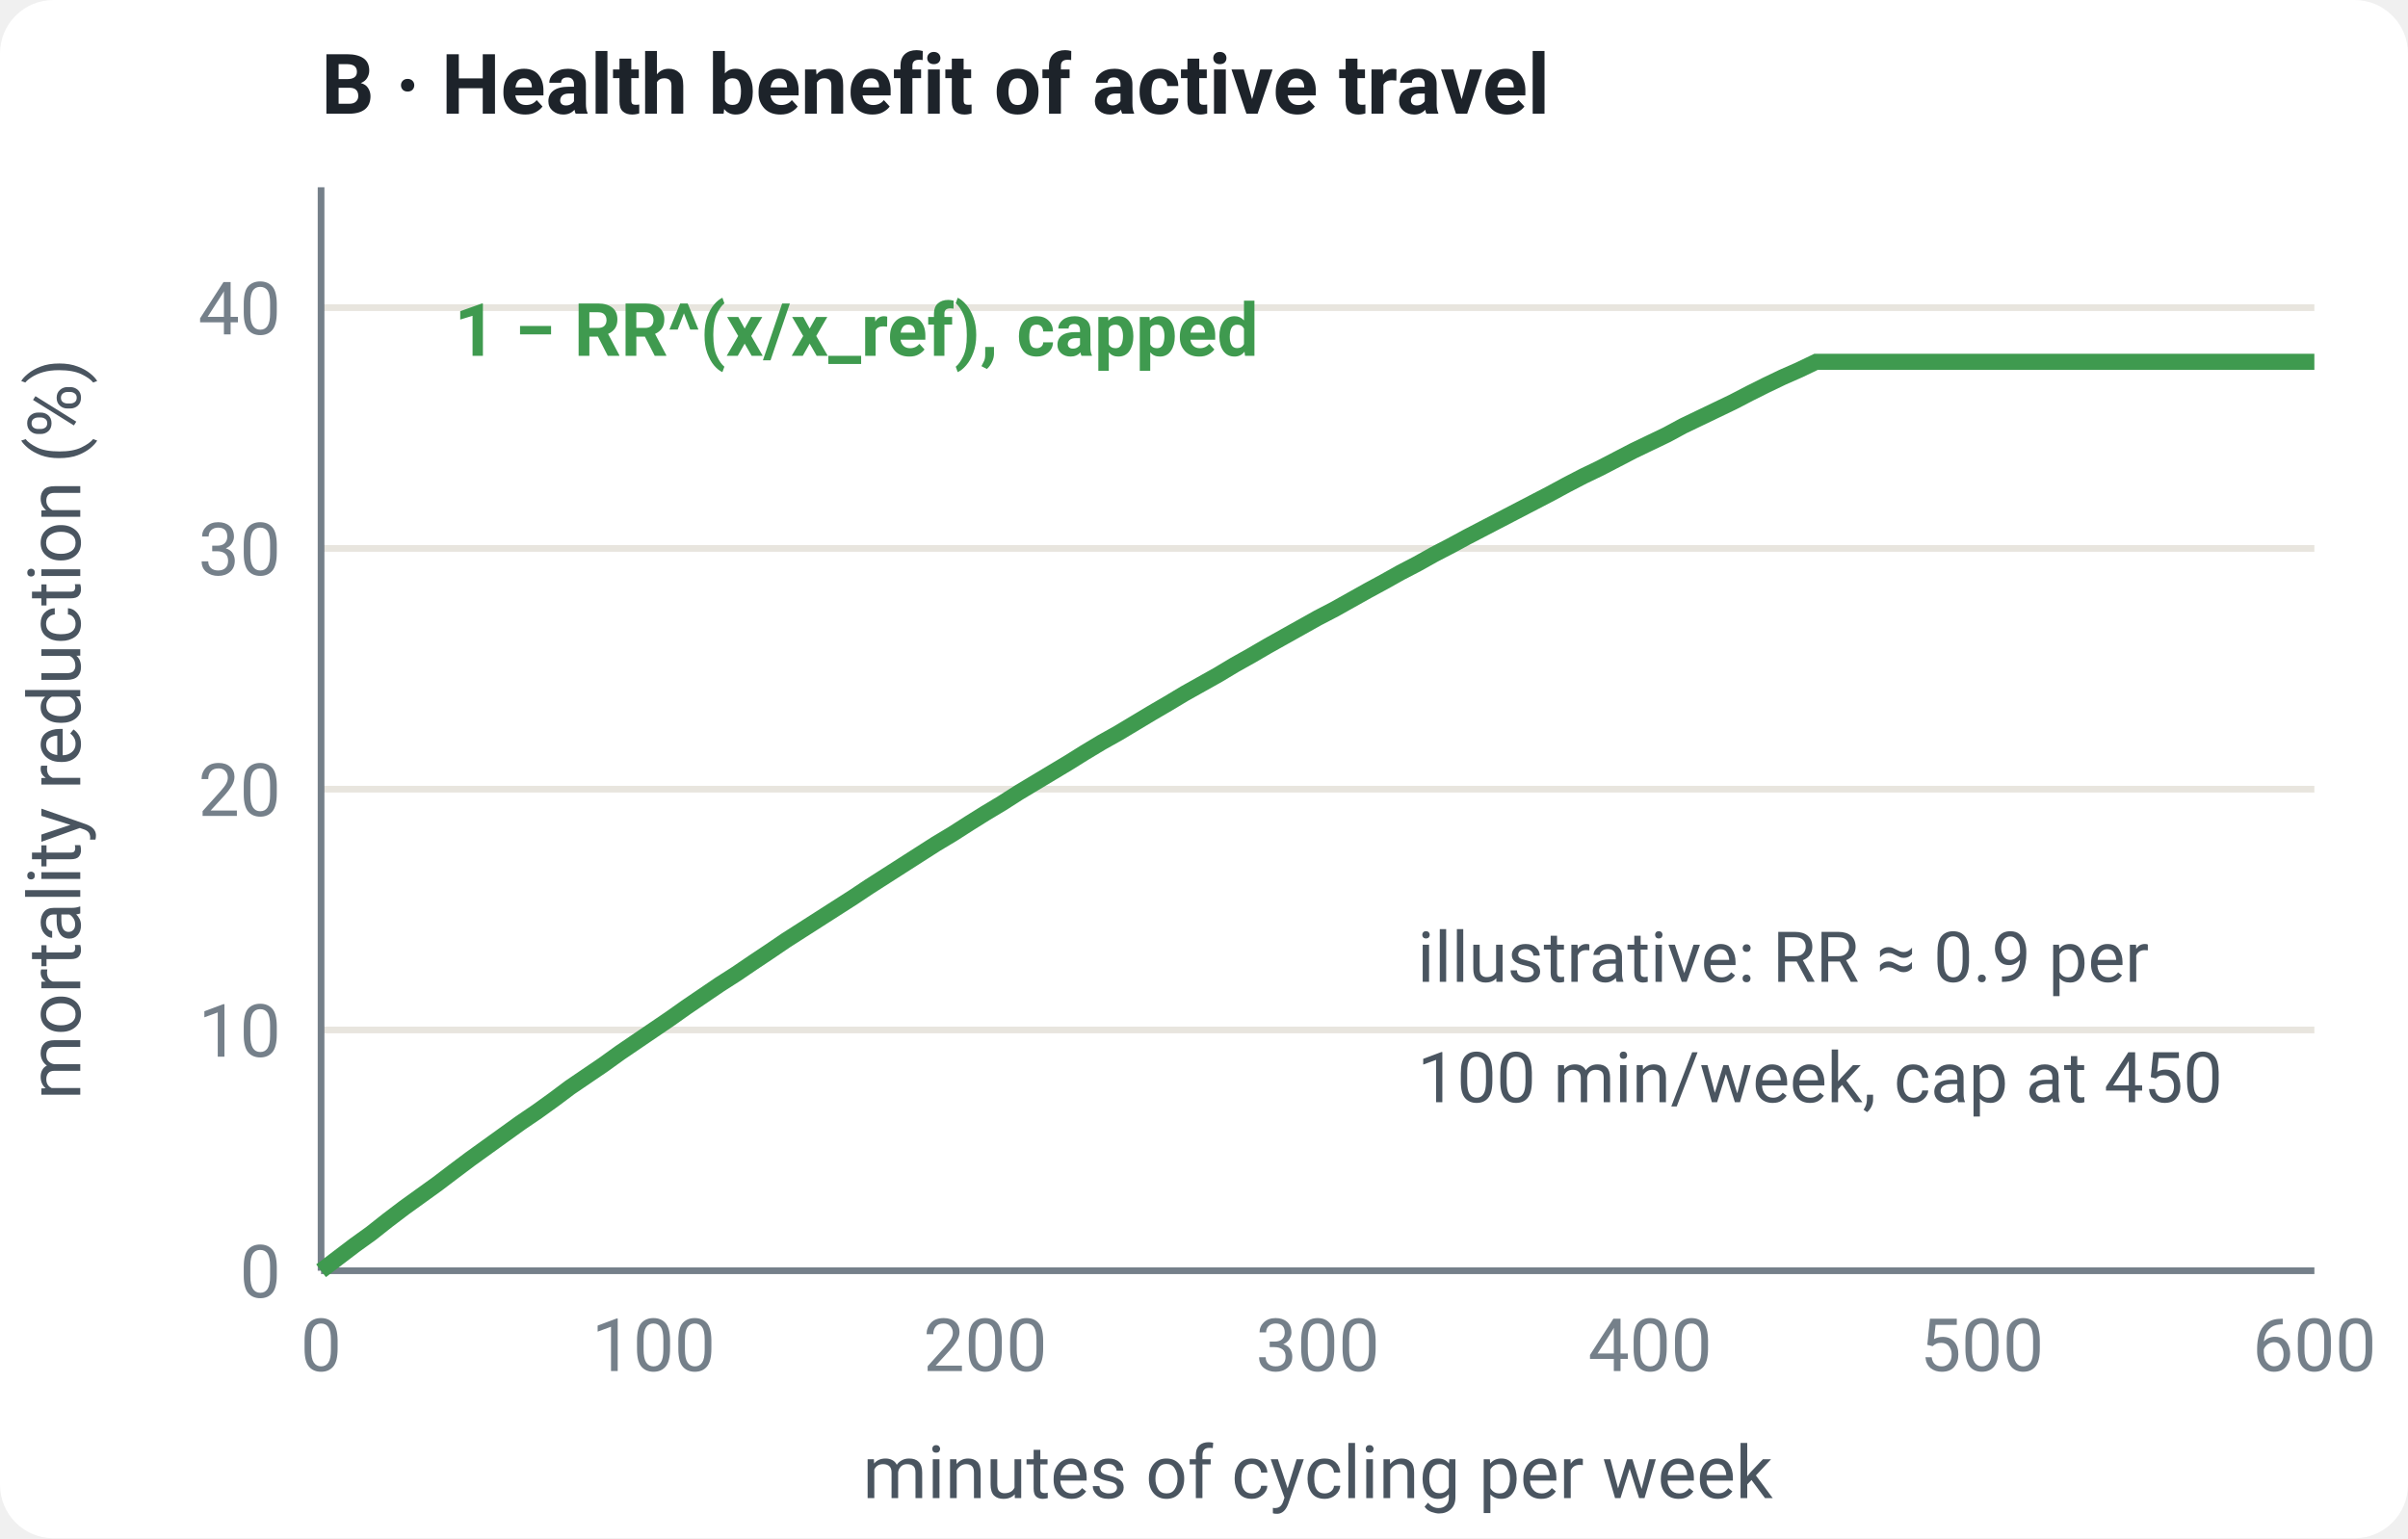
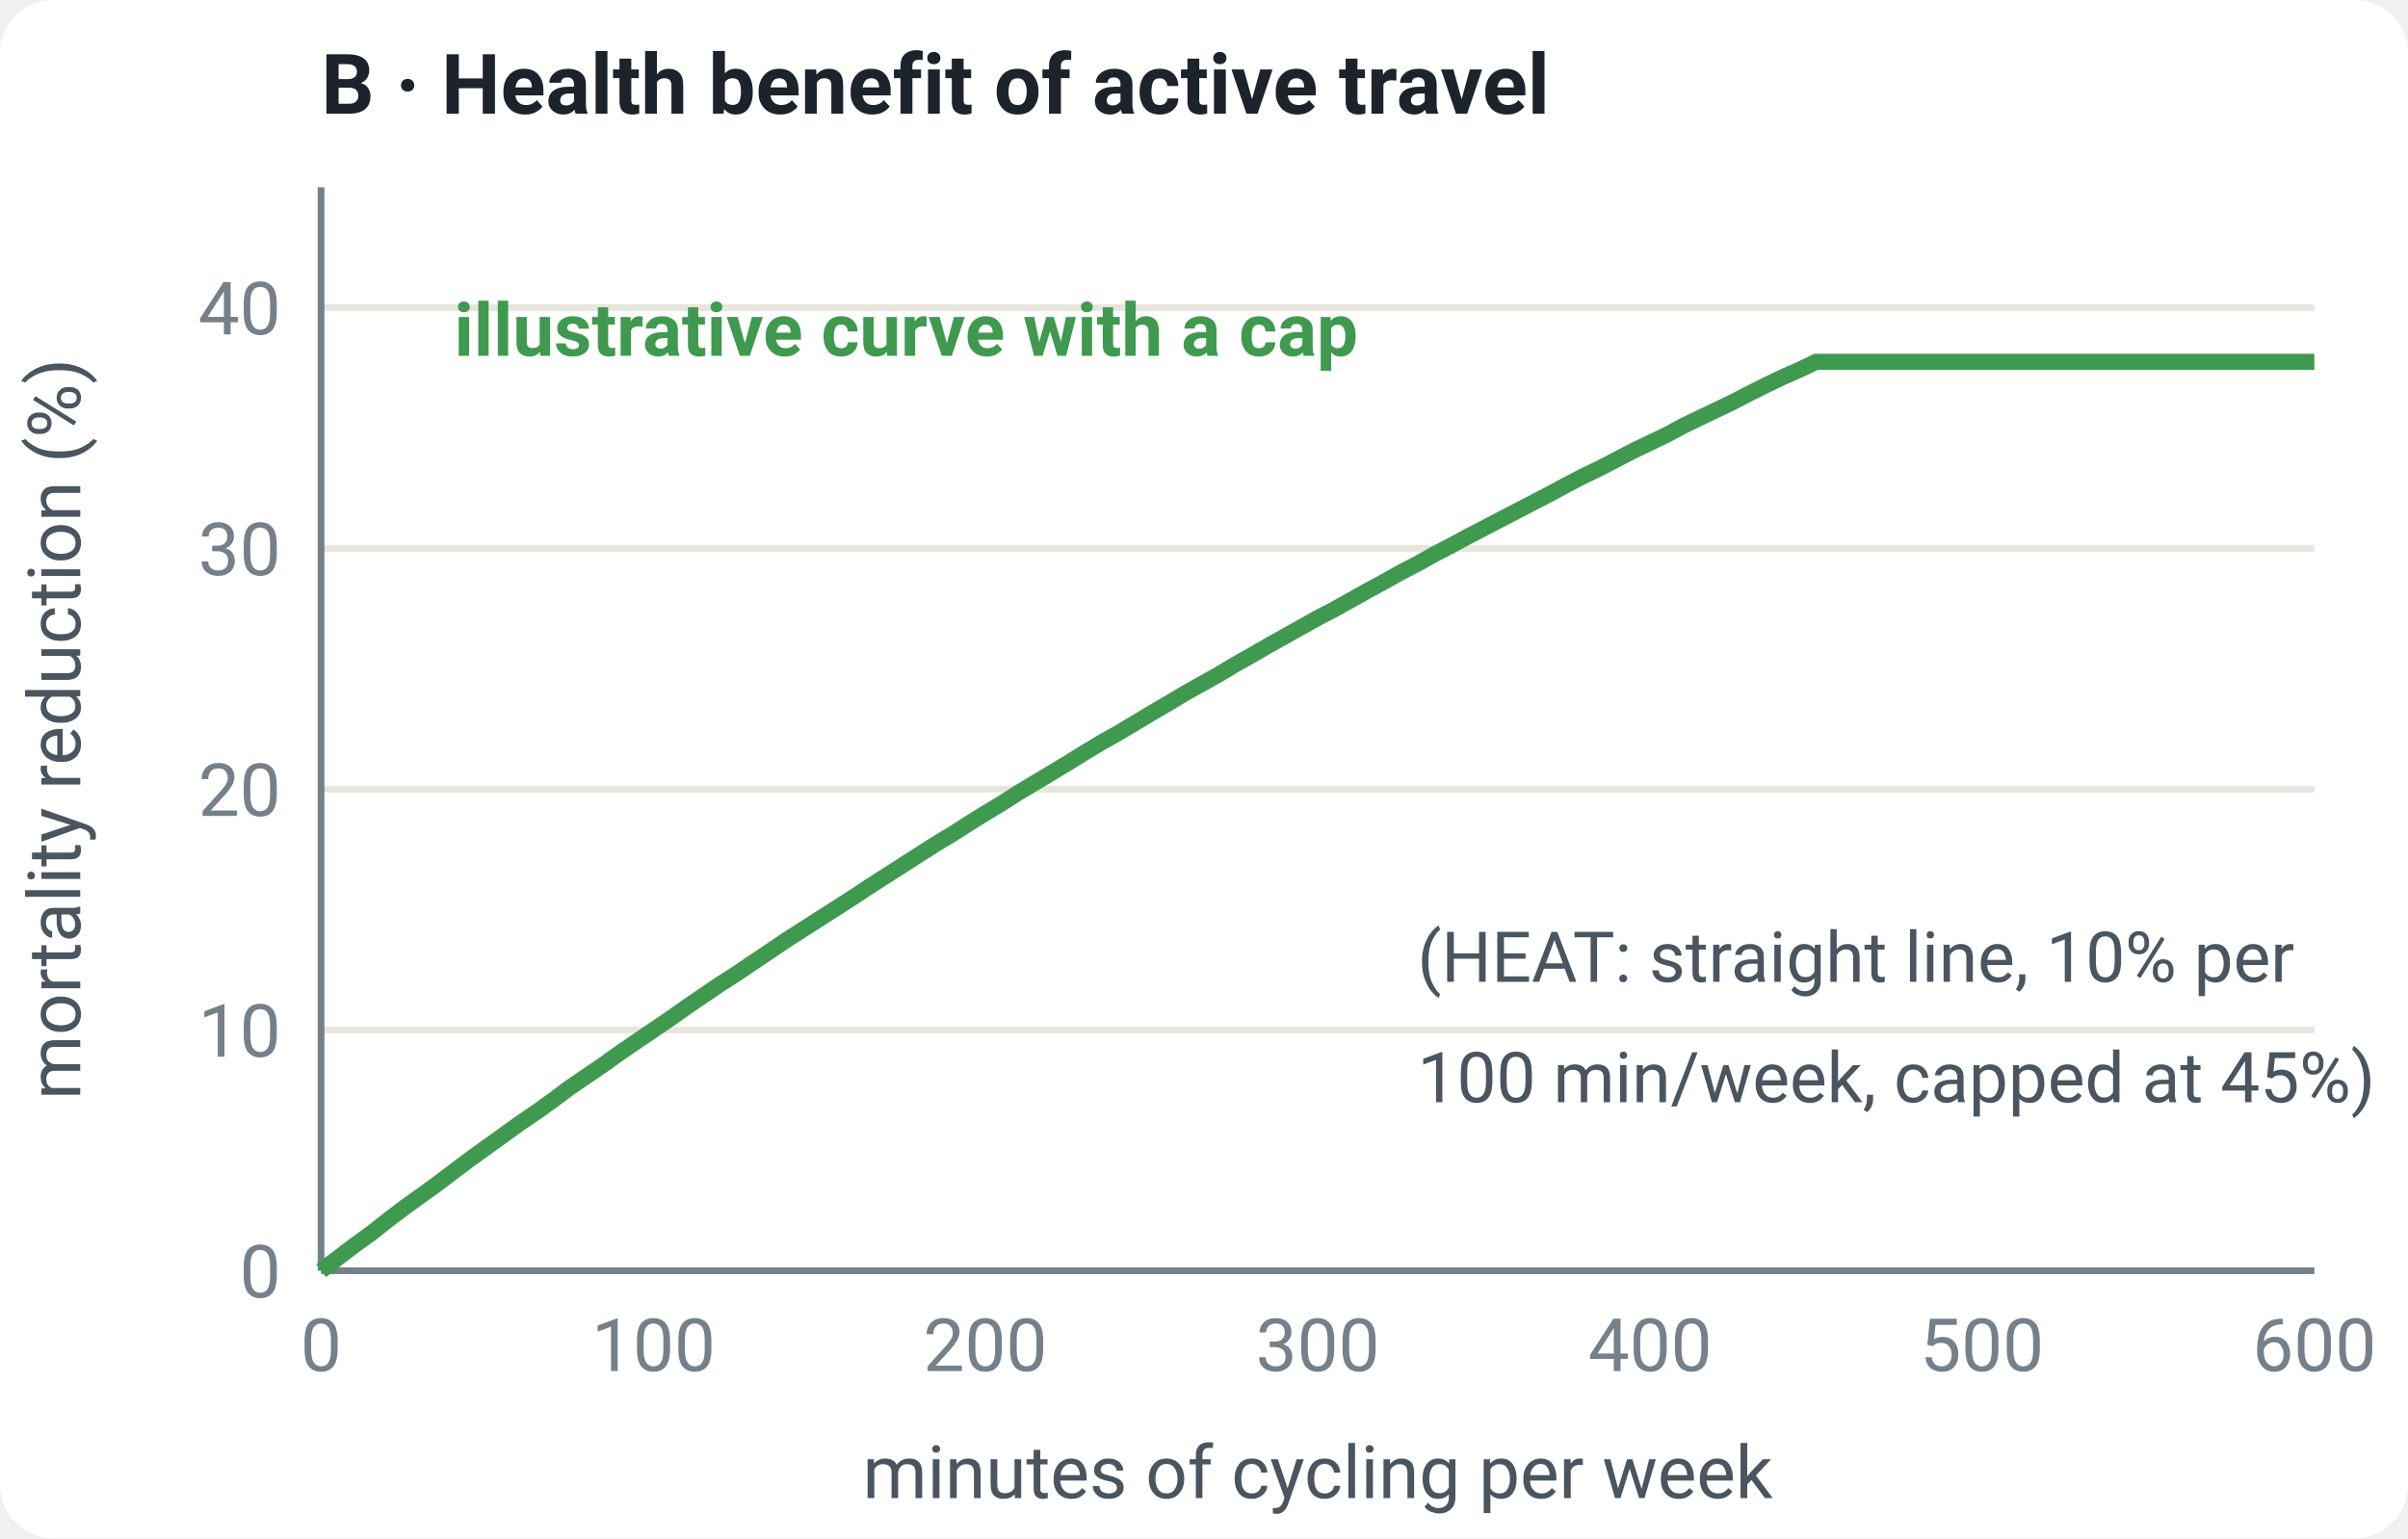
<svg xmlns="http://www.w3.org/2000/svg" viewBox="0 0 360 230" font-family="-apple-system,BlinkMacSystemFont,Segoe UI,Roboto,Arial,sans-serif" font-size="11" role="img" aria-label="B · Health benefit of active travel">
  <rect width="360" height="230" fill="#fff" rx="8" />
  <text x="48" y="17" font-size="12.5" font-weight="700" fill="#1d232a">B · Health benefit of active travel</text>
  <line x1="48" x2="346" y1="190.0" y2="190.0" stroke="#e8e5de" />
  <text x="42" y="194.0" text-anchor="end" fill="#75808a">0</text>
  <line x1="48" x2="346" y1="154.0" y2="154.0" stroke="#e8e5de" />
  <text x="42" y="158.0" text-anchor="end" fill="#75808a">10</text>
  <line x1="48" x2="346" y1="118.0" y2="118.0" stroke="#e8e5de" />
  <text x="42" y="122.0" text-anchor="end" fill="#75808a">20</text>
  <line x1="48" x2="346" y1="82.0" y2="82.0" stroke="#e8e5de" />
  <text x="42" y="86.0" text-anchor="end" fill="#75808a">30</text>
  <line x1="48" x2="346" y1="46.0" y2="46.0" stroke="#e8e5de" />
  <text x="42" y="50.0" text-anchor="end" fill="#75808a">40</text>
  <text x="48.0" y="205" text-anchor="middle" fill="#75808a">0</text>
  <text x="97.7" y="205" text-anchor="middle" fill="#75808a">100</text>
  <text x="147.3" y="205" text-anchor="middle" fill="#75808a">200</text>
  <text x="197.0" y="205" text-anchor="middle" fill="#75808a">300</text>
  <text x="246.7" y="205" text-anchor="middle" fill="#75808a">400</text>
  <text x="296.3" y="205" text-anchor="middle" fill="#75808a">500</text>
  <text x="346.0" y="205" text-anchor="middle" fill="#75808a">600</text>
  <line x1="48" x2="346" y1="190" y2="190" stroke="#75808a" />
  <line x1="48" x2="48" y1="28" y2="190" stroke="#75808a" />
  <text x="197.0" y="224" text-anchor="middle" fill="#4a5560">minutes of cycling per week</text>
  <text transform="translate(12 109.0) rotate(-90)" text-anchor="middle" fill="#4a5560">mortality reduction (%)</text>
  <path d="M48.0,190.0 L50.5,188.1 L53.0,186.2 L55.5,184.4 L57.9,182.5 L60.4,180.6 L62.9,178.8 L65.4,177.0 L67.9,175.1 L70.3,173.3 L72.8,171.5 L75.3,169.7 L77.8,167.9 L80.3,166.2 L82.8,164.4 L85.2,162.6 L87.7,160.9 L90.2,159.2 L92.7,157.4 L95.2,155.7 L97.7,154.0 L100.2,152.3 L102.6,150.6 L105.1,148.9 L107.6,147.2 L110.1,145.6 L112.6,143.9 L115.0,142.3 L117.5,140.6 L120.0,139.0 L122.5,137.4 L125.0,135.8 L127.5,134.2 L129.9,132.6 L132.4,131.0 L134.9,129.4 L137.4,127.8 L139.9,126.2 L142.4,124.7 L144.9,123.1 L147.3,121.6 L149.8,120.1 L152.3,118.5 L154.8,117.0 L157.3,115.5 L159.8,114.0 L162.2,112.5 L164.7,111.0 L167.2,109.6 L169.7,108.1 L172.2,106.6 L174.6,105.2 L177.1,103.7 L179.6,102.3 L182.1,100.9 L184.6,99.4 L187.1,98.0 L189.5,96.6 L192.0,95.2 L194.5,93.8 L197.0,92.4 L199.5,91.1 L202.0,89.7 L204.5,88.3 L206.9,87.0 L209.4,85.6 L211.9,84.3 L214.4,82.9 L216.9,81.6 L219.3,80.3 L221.8,79.0 L224.3,77.7 L226.8,76.4 L229.3,75.1 L231.8,73.8 L234.2,72.5 L236.7,71.2 L239.2,70.0 L241.7,68.7 L244.2,67.4 L246.7,66.2 L249.2,65.0 L251.6,63.7 L254.1,62.5 L256.6,61.3 L259.1,60.1 L261.6,58.8 L264.0,57.6 L266.5,56.4 L269.0,55.3 L271.5,54.1 L274.0,54.1 L276.5,54.1 L279.0,54.1 L281.4,54.1 L283.9,54.1 L286.4,54.1 L288.9,54.1 L291.4,54.1 L293.9,54.1 L296.3,54.1 L298.8,54.1 L301.3,54.1 L303.8,54.1 L306.3,54.1 L308.8,54.1 L311.2,54.1 L313.7,54.1 L316.2,54.1 L318.7,54.1 L321.2,54.1 L323.7,54.1 L326.1,54.1 L328.6,54.1 L331.1,54.1 L333.6,54.1 L336.1,54.1 L338.6,54.1 L341.0,54.1 L343.5,54.1 L346.0,54.1" fill="none" stroke="#3f9a4f" stroke-width="2.4" />
-   <text x="67.9" y="53.2" fill="#3f9a4f" font-weight="600">1 − RR^(x/x_ref), capped</text>
-   <text x="211.9" y="146.8" fill="#4a5560" font-size="10.5">illustrative: RR ≈ 0.9 per</text>
-   <text x="211.9" y="164.8" fill="#4a5560" font-size="10.5">100 min/week, cap at 450</text>
+   <text x="67.9" y="53.2" fill="#3f9a4f" font-weight="600">illustrative curve with a cap</text>
+   <text x="211.9" y="146.8" fill="#4a5560" font-size="10.5">(HEAT: straight line, 10% per</text>
+   <text x="211.9" y="164.8" fill="#4a5560" font-size="10.5">100 min/week, capped at 45%)</text>
</svg>
